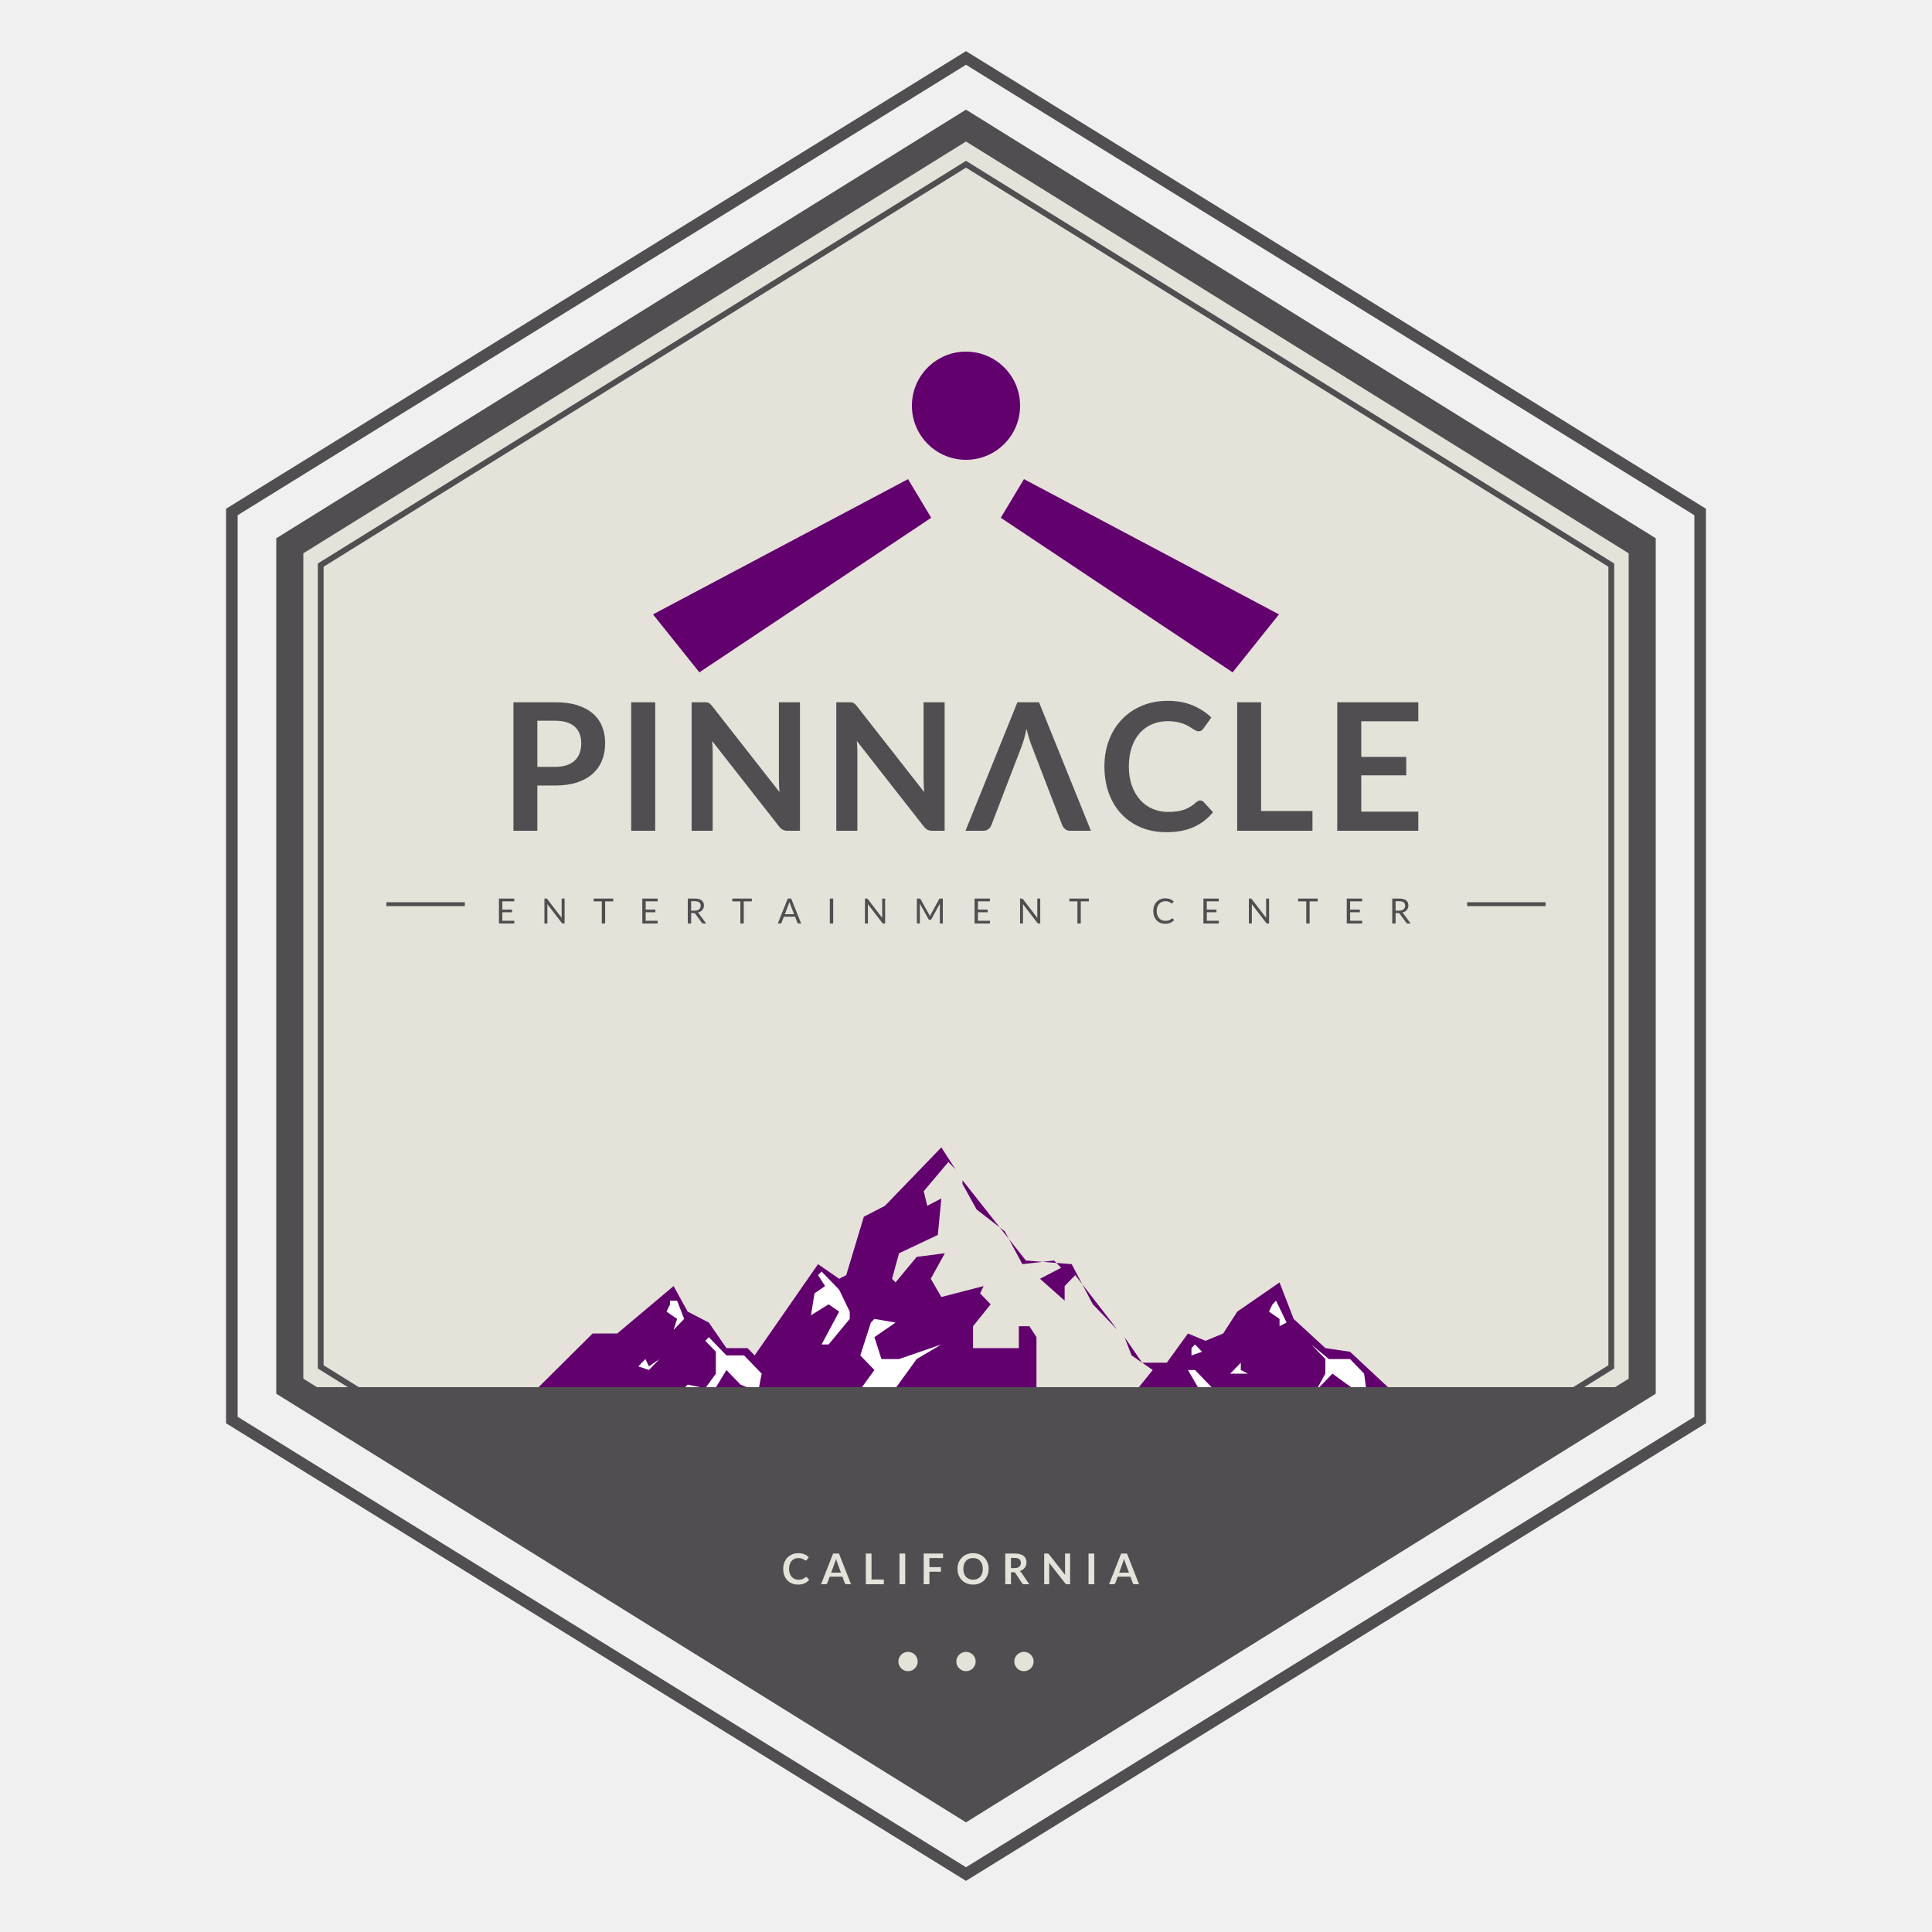
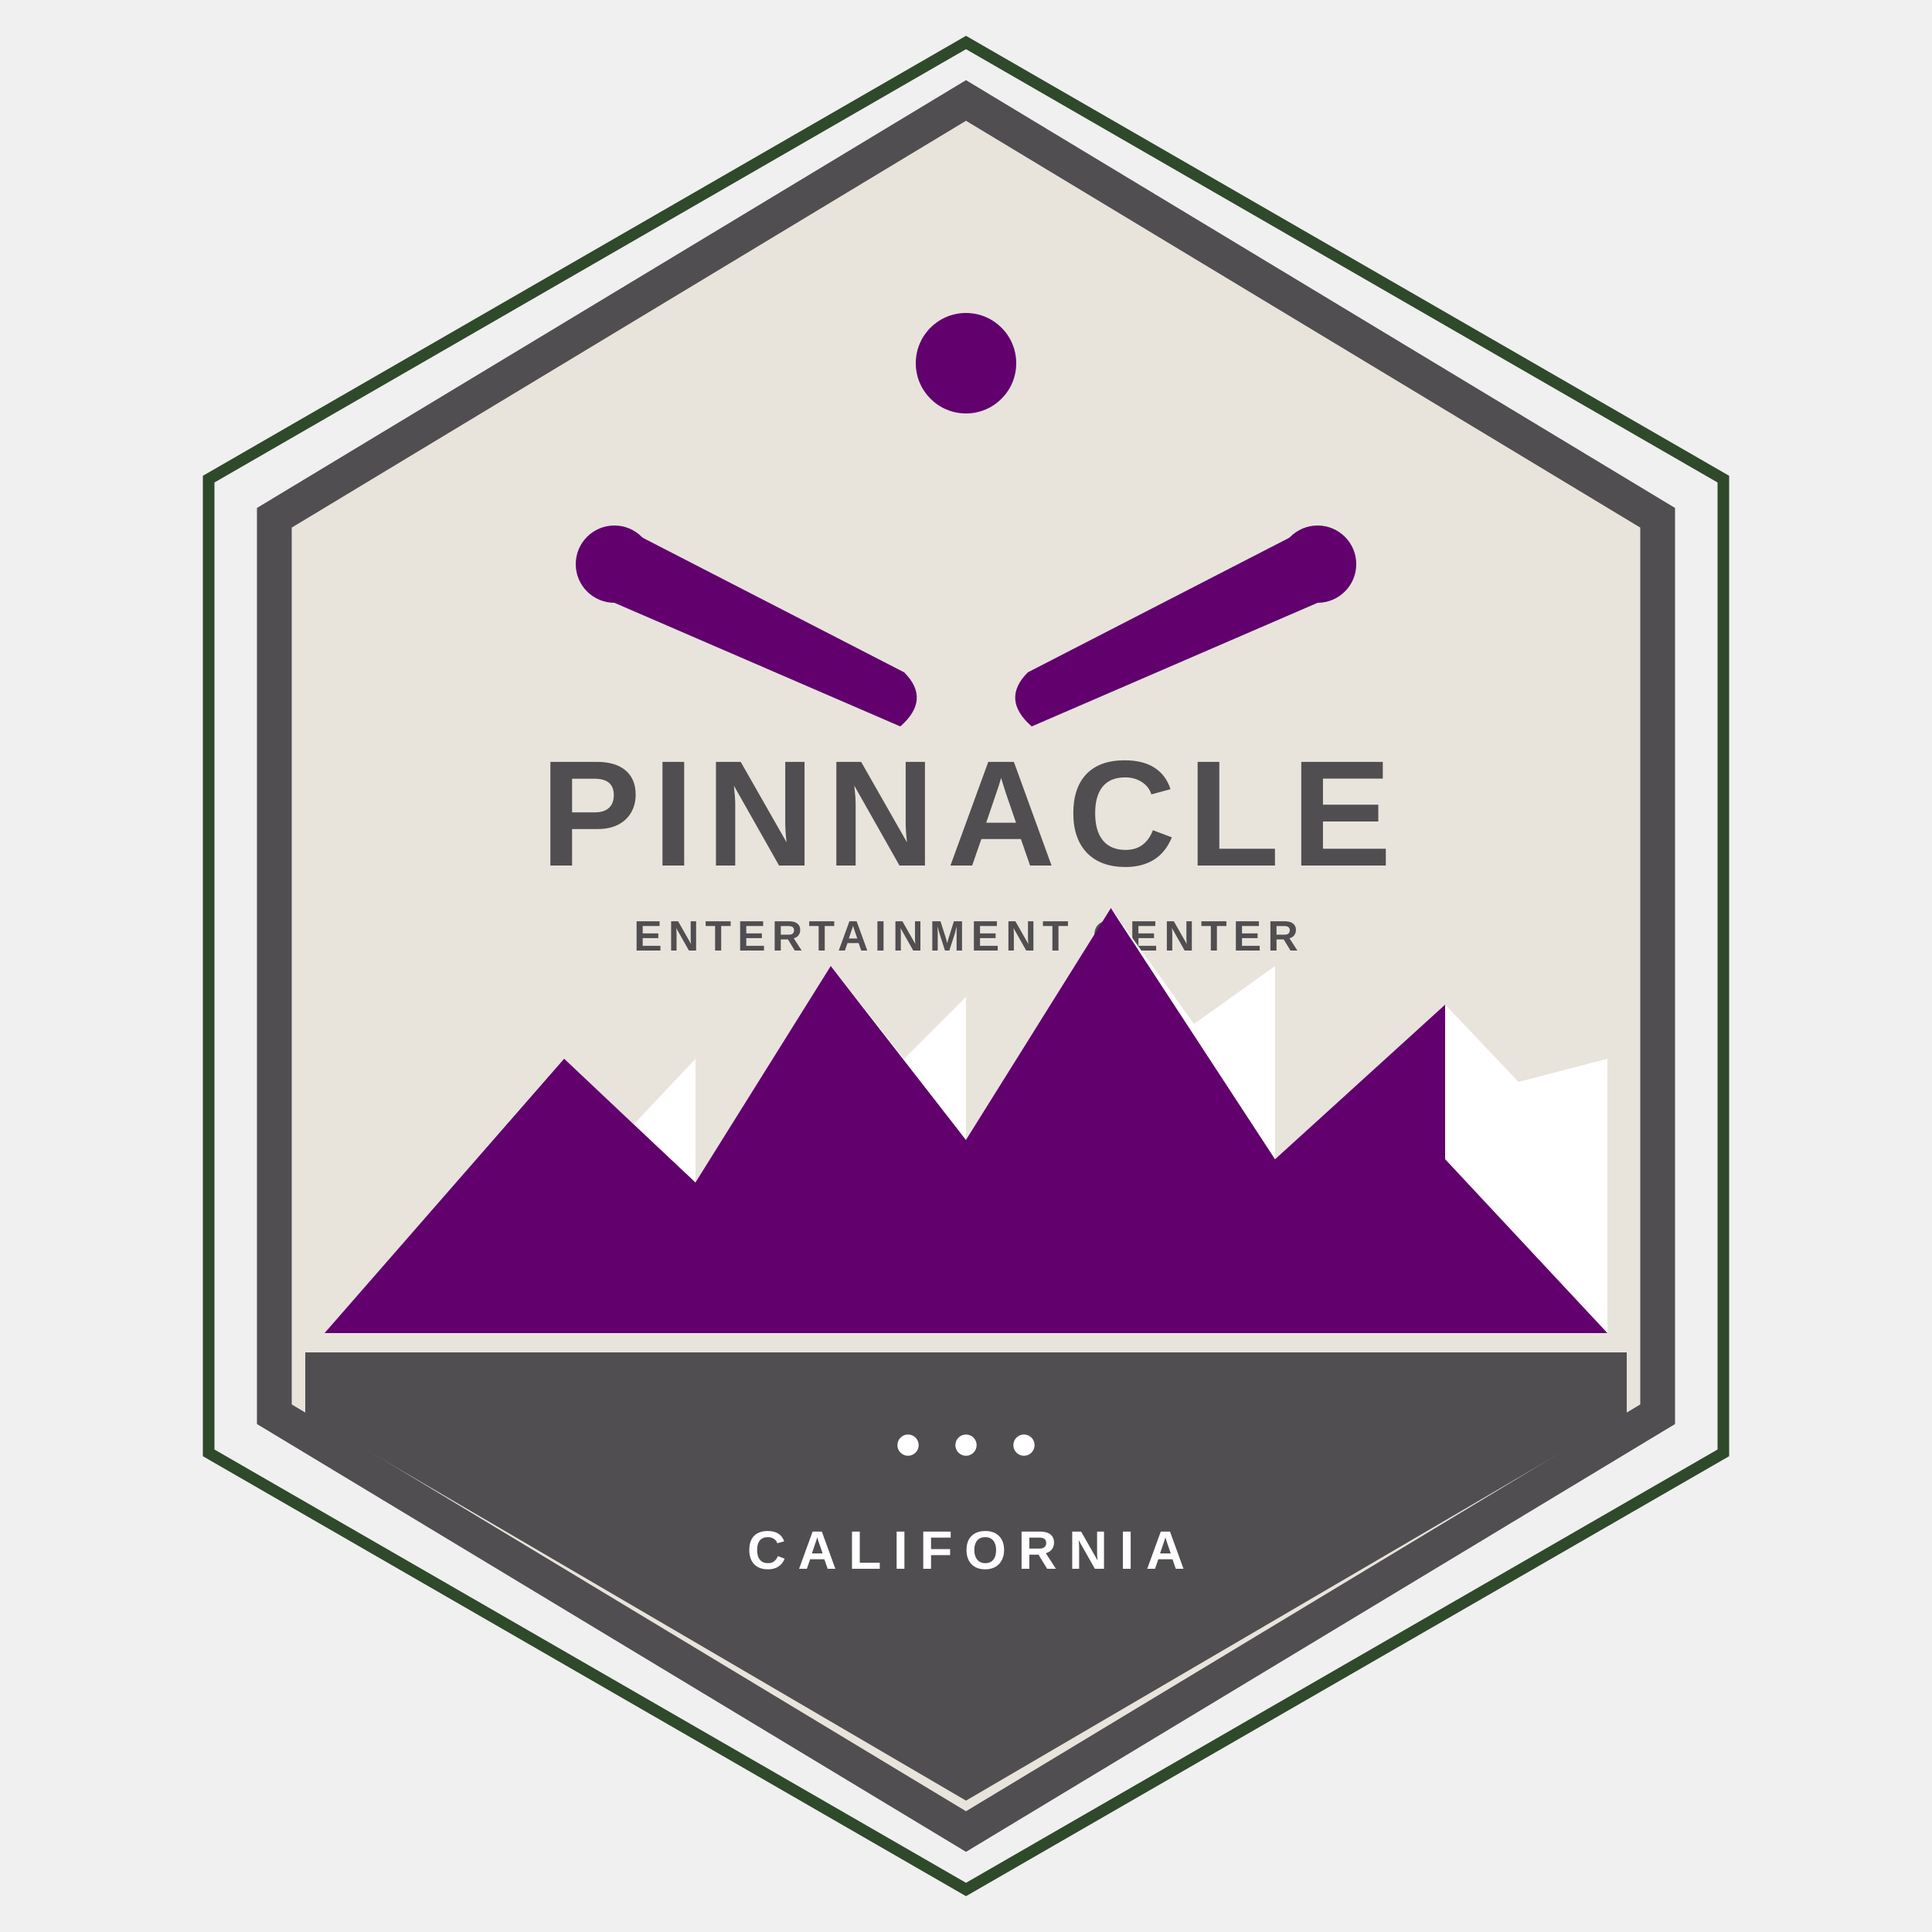
<svg xmlns="http://www.w3.org/2000/svg" width="1000" height="1000" viewBox="0 0 1000 1000" role="img" aria-label="Pinnacle Entertainment Center California">
-   <polygon points="500.00,30.00 880.00,265.00 880.00,735.00 500.00,970.00 120.00,735.00 120.00,265.00" fill="none" stroke="#504E50" stroke-width="6" />
-   <polygon points="500.00,65.00 850.00,282.50 850.00,717.50 500.00,935.00 150.00,717.50 150.00,282.50" fill="#E5E2DA" stroke="#504E50" stroke-width="14" />
-   <polygon points="500.00,85.00 834.00,292.50 834.00,707.50 500.00,915.00 166.00,707.50 166.00,292.50" fill="#E5E2DA" stroke="#504E50" stroke-width="3" />
-   <circle cx="500" cy="210" r="28" fill="#62006E" />
+   <polygon points="500,22 892,248 892,752 500,978 108,752 108,248" fill="none" stroke="#2f4a2a" stroke-width="6" />
+   <polygon points="500,52 858,268 858,732 500,948 142,732 142,268" fill="#e8e4dc" stroke="#504E50" stroke-width="18" />
+   <circle cx="500" cy="188" r="26" fill="#62006E" />
  <g fill="#62006E">
-     <path d="M338 318 L470 248 L482 268 L362 348 Z" />
-     <path d="M662 318 L530 248 L518 268 L638 348 Z" />
+     <circle cx="318" cy="292" r="20" />
+     <path d="M332 278 L468 348 Q482 362 466 376 L318 312 Q300 298 332 278 Z" />
+     <circle cx="682" cy="292" r="20" />
+     <path d="M668 278 L532 348 Q518 362 534 376 L682 312 Q700 298 668 278 Z" />
  </g>
-   <g transform="translate(258.35 0)">
-     <path fill="#504E50" d="M29.026 396.926Q32.43 396.926 34.96 396.075Q37.49 395.224 39.169 393.637Q40.848 392.05 41.676 389.773Q42.504 387.496 42.504 384.69Q42.504 382.022 41.676 379.86Q40.848 377.698 39.192 376.18Q37.536 374.662 35.006 373.857Q32.476 373.052 29.026 373.052H19.78V396.926ZM29.026 363.484Q35.696 363.484 40.572 365.048Q45.448 366.612 48.622 369.418Q51.796 372.224 53.337 376.134Q54.878 380.044 54.878 384.69Q54.878 389.52 53.268 393.545Q51.658 397.57 48.438 400.468Q45.218 403.366 40.365 404.976Q35.512 406.586 29.026 406.586H19.78V430.0H7.406V363.484Z M80.774 430.0H68.354V363.484H80.774Z M155.706 363.484V430.0H149.358Q147.886 430.0 146.897 429.517Q145.908 429.034 144.988 427.884L110.258 383.54Q110.534 386.576 110.534 389.152V430.0H99.632V363.484H106.118Q106.9 363.484 107.475 363.553Q108.05 363.622 108.487 363.829Q108.924 364.036 109.338 364.427Q109.752 364.818 110.258 365.462L145.126 409.99Q144.988 408.38 144.896 406.816Q144.804 405.252 144.804 403.918V363.484Z M230.592 363.484V430.0H224.244Q222.772 430.0 221.783 429.517Q220.794 429.034 219.874 427.884L185.144 383.54Q185.42 386.576 185.42 389.152V430.0H174.518V363.484H181.004Q181.786 363.484 182.361 363.553Q182.936 363.622 183.373 363.829Q183.81 364.036 184.224 364.427Q184.638 364.818 185.144 365.462L220.012 409.99Q219.874 408.38 219.782 406.816Q219.69 405.252 219.69 403.918V363.484Z M306.306 430.0H295.634Q294.024 430.0 293.012 429.195Q292.0 428.39 291.494 427.194L275.854 386.576Q275.072 384.598 274.336 382.229Q273.6 379.86 272.956 377.238Q271.898 382.528 270.334 386.576L254.74 427.194Q254.372 428.252 253.291 429.126Q252.21 430.0 250.646 430.0H241.4L268.264 363.484H279.442Z M362.838 414.314Q363.85 414.314 364.632 415.096L369.508 420.386Q365.46 425.4 359.549 428.068Q353.638 430.736 345.358 430.736Q337.952 430.736 332.041 428.206Q326.13 425.676 321.944 421.168Q317.758 416.66 315.527 410.404Q313.296 404.148 313.296 396.742Q313.296 389.244 315.688 383.011Q318.08 376.778 322.427 372.27Q326.774 367.762 332.8 365.255Q338.826 362.748 346.14 362.748Q353.408 362.748 359.043 365.14Q364.678 367.532 368.634 371.396L364.494 377.146Q364.126 377.698 363.551 378.112Q362.976 378.526 361.964 378.526Q361.274 378.526 360.538 378.135Q359.802 377.744 358.928 377.169Q358.054 376.594 356.904 375.904Q355.754 375.214 354.236 374.639Q352.718 374.064 350.717 373.673Q348.716 373.282 346.094 373.282Q341.632 373.282 337.929 374.869Q334.226 376.456 331.558 379.469Q328.89 382.482 327.418 386.829Q325.946 391.176 325.946 396.742Q325.946 402.354 327.533 406.724Q329.12 411.094 331.834 414.084Q334.548 417.074 338.228 418.661Q341.908 420.248 346.14 420.248Q348.67 420.248 350.717 419.972Q352.764 419.696 354.489 419.098Q356.214 418.5 357.755 417.557Q359.296 416.614 360.814 415.234Q361.274 414.82 361.78 414.567Q362.286 414.314 362.838 414.314Z M420.98 419.788V430.0H382.018V363.484H394.392V419.788Z M446.232 373.328V391.774H469.508V401.296H446.232V420.11H475.764V430.0H433.812V363.484H475.764V373.328Z" />
-   </g>
-   <line x1="200" y1="468" x2="240.6" y2="468" stroke="#504E50" stroke-width="2" />
-   <line x1="759.4" y1="468" x2="800" y2="468" stroke="#504E50" stroke-width="2" />
-   <g transform="translate(256.61 0)">
-     <path fill="#504E50" d="M9.603 476.578 9.594 478.0H1.647V465.103H9.594V466.525H3.393V470.809H8.415V472.177H3.393V476.578Z M35.634 465.103V478.0H34.761Q34.554 478.0 34.415 477.928Q34.275 477.856 34.14 477.685L26.679 467.965Q26.697 468.19 26.706 468.406Q26.715 468.622 26.715 468.811V478.0H25.185V465.103H26.085Q26.202 465.103 26.283 465.116Q26.364 465.13 26.427 465.161Q26.49 465.193 26.553 465.251Q26.616 465.31 26.688 465.4L34.149 475.111Q34.131 474.877 34.118 474.656Q34.104 474.436 34.104 474.238V465.103Z M60.792 466.57H56.616V478.0H54.879V466.57H50.694V465.103H60.792Z M83.799 476.578 83.79 478.0H75.843V465.103H83.79V466.525H77.589V470.809H82.611V472.177H77.589V476.578Z M102.955 471.349Q103.711 471.349 104.291 471.164Q104.872 470.98 105.263 470.643Q105.655 470.305 105.853 469.837Q106.051 469.369 106.051 468.802Q106.051 467.65 105.295 467.065Q104.539 466.48 103.027 466.48H101.119V471.349ZM108.913 478.0H107.365Q106.888 478.0 106.663 477.631L103.315 473.023Q103.162 472.807 102.986 472.712Q102.811 472.618 102.442 472.618H101.119V478.0H99.382V465.103H103.027Q104.251 465.103 105.142 465.351Q106.033 465.598 106.613 466.066Q107.194 466.534 107.473 467.196Q107.752 467.857 107.752 468.676Q107.752 469.36 107.536 469.954Q107.32 470.548 106.91 471.02Q106.501 471.493 105.911 471.826Q105.322 472.159 104.575 472.33Q104.908 472.519 105.151 472.879Z M132.523 466.57H128.347V478.0H126.61V466.57H122.425V465.103H132.523Z M154.423 473.212 152.398 467.965Q152.308 467.731 152.209 467.421Q152.11 467.11 152.02 466.759Q151.831 467.488 151.633 467.974L149.608 473.212ZM158.059 478.0H156.709Q156.475 478.0 156.331 477.883Q156.187 477.766 156.115 477.586L154.909 474.472H149.122L147.916 477.586Q147.862 477.748 147.709 477.874Q147.556 478.0 147.331 478.0H145.981L151.138 465.103H152.902Z M174.649 478.0H172.903V465.103H174.649Z M201.535 465.103V478.0H200.662Q200.455 478.0 200.316 477.928Q200.176 477.856 200.041 477.685L192.58 467.965Q192.598 468.19 192.607 468.406Q192.616 468.622 192.616 468.811V478.0H191.086V465.103H191.986Q192.103 465.103 192.184 465.116Q192.265 465.13 192.328 465.161Q192.391 465.193 192.454 465.251Q192.517 465.31 192.589 465.4L200.05 475.111Q200.032 474.877 200.019 474.656Q200.005 474.436 200.005 474.238V465.103Z M231.391 465.103V478.0H229.861V468.523Q229.861 468.334 229.875 468.118Q229.888 467.902 229.906 467.677L225.478 475.741Q225.271 476.146 224.848 476.146H224.596Q224.173 476.146 223.966 475.741L219.448 467.641Q219.502 468.118 219.502 468.523V478.0H217.972V465.103H219.259Q219.493 465.103 219.619 465.148Q219.745 465.193 219.862 465.4L224.317 473.338Q224.425 473.554 224.529 473.788Q224.632 474.022 224.722 474.265Q224.812 474.022 224.911 473.784Q225.01 473.545 225.127 473.329L229.501 465.4Q229.609 465.193 229.74 465.148Q229.87 465.103 230.104 465.103Z M255.785 476.578 255.776 478.0H247.829V465.103H255.776V466.525H249.575V470.809H254.597V472.177H249.575V476.578Z M281.816 465.103V478.0H280.943Q280.736 478.0 280.596 477.928Q280.457 477.856 280.322 477.685L272.861 467.965Q272.879 468.19 272.888 468.406Q272.897 468.622 272.897 468.811V478.0H271.367V465.103H272.267Q272.384 465.103 272.465 465.116Q272.546 465.13 272.609 465.161Q272.672 465.193 272.735 465.251Q272.798 465.31 272.87 465.4L280.331 475.111Q280.313 474.877 280.299 474.656Q280.286 474.436 280.286 474.238V465.103Z M306.974 466.57H302.798V478.0H301.061V466.57H296.876V465.103H306.974Z M350.162 475.336Q350.306 475.336 350.414 475.453L351.107 476.2Q350.315 477.118 349.186 477.631Q348.056 478.144 346.454 478.144Q345.068 478.144 343.934 477.663Q342.8 477.181 341.999 476.312Q341.198 475.444 340.757 474.229Q340.316 473.014 340.316 471.556Q340.316 470.098 340.775 468.883Q341.234 467.668 342.067 466.795Q342.899 465.922 344.06 465.441Q345.221 464.959 346.625 464.959Q348.002 464.959 349.055 465.4Q350.108 465.841 350.909 466.597L350.333 467.398Q350.279 467.488 350.194 467.547Q350.108 467.605 349.964 467.605Q349.802 467.605 349.568 467.43Q349.334 467.254 348.956 467.038Q348.578 466.822 348.011 466.647Q347.444 466.471 346.616 466.471Q345.617 466.471 344.789 466.817Q343.961 467.164 343.363 467.821Q342.764 468.478 342.431 469.423Q342.098 470.368 342.098 471.556Q342.098 472.762 342.445 473.707Q342.791 474.652 343.39 475.304Q343.988 475.957 344.803 476.299Q345.617 476.641 346.562 476.641Q347.138 476.641 347.602 476.573Q348.065 476.506 348.457 476.362Q348.848 476.218 349.186 475.998Q349.523 475.777 349.856 475.471Q350.009 475.336 350.162 475.336Z M374.231 476.578 374.222 478.0H366.275V465.103H374.222V466.525H368.021V470.809H373.043V472.177H368.021V476.578Z M400.262 465.103V478.0H399.389Q399.182 478.0 399.043 477.928Q398.903 477.856 398.768 477.685L391.307 467.965Q391.325 468.19 391.334 468.406Q391.343 468.622 391.343 468.811V478.0H389.813V465.103H390.713Q390.83 465.103 390.911 465.116Q390.992 465.13 391.055 465.161Q391.118 465.193 391.181 465.251Q391.244 465.31 391.316 465.4L398.777 475.111Q398.759 474.877 398.746 474.656Q398.732 474.436 398.732 474.238V465.103Z M425.421 466.57H421.245V478.0H419.508V466.57H415.323V465.103H425.421Z M448.428 476.578 448.419 478.0H440.472V465.103H448.419V466.525H442.218V470.809H447.24V472.177H442.218V476.578Z M467.583 471.349Q468.339 471.349 468.919 471.164Q469.5 470.98 469.891 470.643Q470.283 470.305 470.481 469.837Q470.679 469.369 470.679 468.802Q470.679 467.65 469.923 467.065Q469.167 466.48 467.655 466.48H465.747V471.349ZM473.541 478.0H471.993Q471.516 478.0 471.291 477.631L467.943 473.023Q467.79 472.807 467.614 472.712Q467.439 472.618 467.07 472.618H465.747V478.0H464.01V465.103H467.655Q468.879 465.103 469.77 465.351Q470.661 465.598 471.241 466.066Q471.822 466.534 472.101 467.196Q472.38 467.857 472.38 468.676Q472.38 469.36 472.164 469.954Q471.948 470.548 471.538 471.02Q471.129 471.493 470.539 471.826Q469.95 472.159 469.203 472.33Q469.536 472.519 469.779 472.879Z" />
-   </g>
-   <path fill="#62006E" d="M487.24,593.89 L494.53,605.22 L490.88,601.44 L478.12,616.56 L479.94,624.11 L487.24,620.33 L485.41,639.22 L465.35,648.67 L461.71,661.89 L463.53,663.78 L474.47,650.56 L489.06,648.67 L481.76,661.89 L487.24,671.33 L509.12,665.67 L507.29,669.44 L512.76,675.11 L503.65,686.44 L503.65,697.78 L527.35,697.78 L527.35,686.44 L532.82,686.44 L536.47,692.11 L536.47,726.11 L549.24,728.00 L551.06,720.44 L558.35,720.44 L571.12,729.89 L587.53,720.44 L596.65,709.11 L585.71,701.56 L582.06,692.11 L591.18,705.33 L603.94,705.33 L614.88,690.22 L624.00,694.00 L633.12,690.22 L640.41,678.89 L662.29,663.78 L669.59,682.67 L686.00,697.78 L698.76,699.67 L735.24,733.67 L704.24,741.22 L625.82,743.11 L520.06,743.11 L492.71,737.44 L428.88,743.11 L403.35,737.44 L363.24,739.33 L359.59,733.67 L292.12,739.33 L283.00,733.67 L261.12,735.56 L306.71,690.22 L319.47,690.22 L348.65,665.67 L355.94,678.89 L366.88,684.56 L376.00,697.78 L386.94,697.78 L390.59,701.56 L423.41,654.33 L434.35,661.89 L438.00,660.00 L447.12,629.78 L458.06,624.11 L485.41,595.78 Z M498.18,610.89 L531.00,652.44 L554.71,654.33 L565.65,675.11 L578.41,688.33 L556.53,660.00 L551.06,665.67 L551.06,673.22 L538.29,661.89 L549.24,656.22 L545.59,652.44 L529.18,654.33 L520.06,637.33 L505.47,626.00 L498.18,612.78 Z" />
-   <path fill="#FFFFFF" d="M425.24,658.11 L434.35,667.56 L439.82,678.89 L439.82,682.67 L428.88,695.89 L425.24,695.89 L434.35,678.89 L428.88,675.11 L419.76,680.78 L421.59,669.44 L427.06,665.67 L423.41,660.00 Z M346.82,673.22 L350.47,673.22 L354.12,682.67 L348.65,688.33 L350.47,682.67 L345.00,678.89 L346.82,675.11 Z M660.47,673.22 L665.94,684.56 L662.29,686.44 L662.29,682.67 L656.82,678.89 L658.65,675.11 Z M452.59,682.67 L463.53,684.56 L452.59,692.11 L456.24,703.44 L465.35,703.44 L487.24,695.89 L474.47,703.44 L458.06,726.11 L441.65,724.22 L452.59,709.11 L445.29,701.56 L450.76,684.56 Z M366.88,692.11 L376.00,701.56 L385.12,701.56 L394.24,711.00 L392.41,720.44 L383.29,716.67 L376.00,709.11 L366.88,724.22 L354.12,724.22 L352.29,720.44 L355.94,716.67 L365.06,718.56 L370.53,711.00 L370.53,699.67 L365.06,694.00 Z M618.53,695.89 L622.18,699.67 L616.71,701.56 L616.71,697.78 Z M678.71,695.89 L687.82,703.44 L698.76,703.44 L706.06,711.00 L707.88,724.22 L689.65,711.00 L682.35,718.56 L682.35,724.22 L671.41,729.89 L667.76,720.44 L678.71,724.22 L686.00,711.00 L686.00,703.44 L680.53,697.78 Z M334.06,703.44 L335.88,707.22 L341.35,703.44 L335.88,709.11 L330.41,707.22 L332.24,705.33 Z M642.24,705.33 L642.24,709.11 L645.88,711.00 L636.76,711.00 L640.41,707.22 Z M613.06,709.11 L618.53,709.11 L627.65,718.56 L620.35,718.56 L614.88,709.11 Z" />
-   <polygon points="155,718 845,718 500,935" fill="#504E50" />
-   <g transform="translate(404.54 0)">
-     <path fill="#E5E2DA" d="M12.694 816.249Q12.936 816.249 13.123 816.436L14.289 817.701Q13.321 818.9 11.907 819.538Q10.494 820.176 8.514 820.176Q6.743 820.176 5.329 819.571Q3.916 818.966 2.915 817.888Q1.914 816.81 1.381 815.314Q0.847 813.818 0.847 812.047Q0.847 810.254 1.419 808.764Q1.991 807.273 3.03 806.195Q4.07 805.117 5.511 804.517Q6.952 803.918 8.701 803.918Q10.439 803.918 11.787 804.49Q13.134 805.062 14.08 805.986L13.09 807.361Q13.002 807.493 12.864 807.592Q12.727 807.691 12.485 807.691Q12.32 807.691 12.144 807.598Q11.968 807.504 11.759 807.367Q11.55 807.229 11.275 807.064Q11.0 806.899 10.637 806.762Q10.274 806.624 9.796 806.531Q9.317 806.437 8.69 806.437Q7.623 806.437 6.737 806.817Q5.852 807.196 5.214 807.917Q4.576 808.637 4.224 809.677Q3.872 810.716 3.872 812.047Q3.872 813.389 4.252 814.434Q4.631 815.479 5.28 816.194Q5.929 816.909 6.809 817.288Q7.689 817.668 8.701 817.668Q9.306 817.668 9.796 817.602Q10.285 817.536 10.697 817.393Q11.11 817.25 11.479 817.024Q11.847 816.799 12.21 816.469Q12.32 816.37 12.441 816.31Q12.562 816.249 12.694 816.249Z M30.728 813.994 28.792 808.703Q28.649 808.351 28.495 807.867Q28.341 807.383 28.187 806.822Q28.044 807.383 27.89 807.872Q27.736 808.362 27.593 808.725L25.668 813.994ZM35.953 820.0H33.665Q33.28 820.0 33.038 819.808Q32.796 819.615 32.675 819.329L31.487 816.084H24.898L23.71 819.329Q23.622 819.582 23.369 819.791Q23.116 820.0 22.742 820.0H20.432L26.691 804.094H29.705Z M52.92 817.558V820.0H43.603V804.094H46.562V817.558Z M64.002 820.0H61.032V804.094H64.002Z M76.525 806.448V811.156H82.487V813.521H76.525V820.0H73.555V804.094H83.587V806.448Z M107.176 812.047Q107.176 813.796 106.598 815.287Q106.021 816.777 104.965 817.866Q103.909 818.955 102.424 819.566Q100.939 820.176 99.124 820.176Q97.32 820.176 95.835 819.566Q94.35 818.955 93.288 817.866Q92.227 816.777 91.644 815.287Q91.061 813.796 91.061 812.047Q91.061 810.298 91.644 808.808Q92.227 807.317 93.288 806.228Q94.35 805.139 95.835 804.529Q97.32 803.918 99.124 803.918Q100.334 803.918 101.401 804.198Q102.468 804.479 103.359 804.99Q104.25 805.502 104.959 806.234Q105.669 806.965 106.164 807.867Q106.659 808.769 106.917 809.825Q107.176 810.881 107.176 812.047ZM104.151 812.047Q104.151 810.738 103.799 809.698Q103.447 808.659 102.798 807.933Q102.149 807.207 101.219 806.822Q100.29 806.437 99.124 806.437Q97.958 806.437 97.028 806.822Q96.099 807.207 95.444 807.933Q94.79 808.659 94.438 809.698Q94.086 810.738 94.086 812.047Q94.086 813.356 94.438 814.395Q94.79 815.435 95.444 816.155Q96.099 816.876 97.028 817.261Q97.958 817.646 99.124 817.646Q100.29 817.646 101.219 817.261Q102.149 816.876 102.798 816.155Q103.447 815.435 103.799 814.395Q104.151 813.356 104.151 812.047Z M120.59 811.662Q121.426 811.662 122.047 811.453Q122.669 811.244 123.07 810.875Q123.472 810.507 123.67 810.001Q123.868 809.495 123.868 808.89Q123.868 807.68 123.07 807.031Q122.273 806.382 120.634 806.382H118.742V811.662ZM128.202 820.0H125.529Q124.77 820.0 124.429 819.406L121.085 814.313Q120.898 814.027 120.672 813.906Q120.447 813.785 120.007 813.785H118.742V820.0H115.783V804.094H120.634Q122.251 804.094 123.411 804.429Q124.572 804.765 125.314 805.37Q126.057 805.975 126.409 806.817Q126.761 807.658 126.761 808.67Q126.761 809.473 126.524 810.188Q126.288 810.903 125.842 811.486Q125.397 812.069 124.742 812.509Q124.088 812.949 123.252 813.202Q123.538 813.367 123.78 813.592Q124.022 813.818 124.22 814.126Z M149.338 804.094V820.0H147.82Q147.468 820.0 147.231 819.885Q146.995 819.769 146.775 819.494L138.47 808.89Q138.536 809.616 138.536 810.232V820.0H135.929V804.094H137.48Q137.667 804.094 137.804 804.111Q137.942 804.127 138.046 804.177Q138.151 804.226 138.25 804.32Q138.349 804.413 138.47 804.567L146.808 815.215Q146.775 814.83 146.753 814.456Q146.731 814.082 146.731 813.763V804.094Z M161.85 820.0H158.88V804.094H161.85Z M179.807 813.994 177.871 808.703Q177.728 808.351 177.574 807.867Q177.42 807.383 177.266 806.822Q177.123 807.383 176.969 807.872Q176.815 808.362 176.672 808.725L174.747 813.994ZM185.032 820.0H182.744Q182.359 820.0 182.117 819.808Q181.875 819.615 181.754 819.329L180.566 816.084H173.977L172.789 819.329Q172.701 819.582 172.448 819.791Q172.195 820.0 171.821 820.0H169.511L175.77 804.094H178.784Z" />
-   </g>
-   <circle cx="470" cy="860" r="5" fill="#E5E2DA" />
-   <circle cx="500" cy="860" r="5" fill="#E5E2DA" />
-   <circle cx="530" cy="860" r="5" fill="#E5E2DA" />
+   <text x="500" y="448" text-anchor="middle" fill="#504E50" font-family="Arial Black, Arial, Helvetica, sans-serif" font-size="78" font-weight="700" letter-spacing="6">PINNACLE</text>
+   <text x="500" y="492" text-anchor="middle" fill="#504E50" font-family="Arial, Helvetica, sans-serif" font-size="22" font-weight="700" letter-spacing="3.2">ENTERTAINMENT CENTER</text>
+   <path fill="#62006E" d="M168 690 L292 548 L360 612 L430 500 L500 590 L575 470 L660 600 L748 520 L832 690 Z" />
+   <path fill="#ffffff" d="M292 548 L328 582 L360 548 L360 612 Z" />
+   <path fill="#ffffff" d="M430 500 L468 548 L500 516 L500 590 Z" />
+   <path fill="#ffffff" d="M575 470 L618 530 L660 500 L660 600 Z" />
+   <path fill="#ffffff" d="M748 520 L786 560 L832 548 L832 690 L748 600 Z" />
+   <polygon points="158,700 842,700 842,732 500,932 158,732" fill="#504E50" />
+   <circle cx="470" cy="748" r="5.5" fill="#ffffff" />
+   <circle cx="500" cy="748" r="5.5" fill="#ffffff" />
+   <circle cx="530" cy="748" r="5.5" fill="#ffffff" />
+   <text x="500" y="812" text-anchor="middle" fill="#ffffff" font-family="Arial, Helvetica, sans-serif" font-size="28" font-weight="700" letter-spacing="6">CALIFORNIA</text>
</svg>
